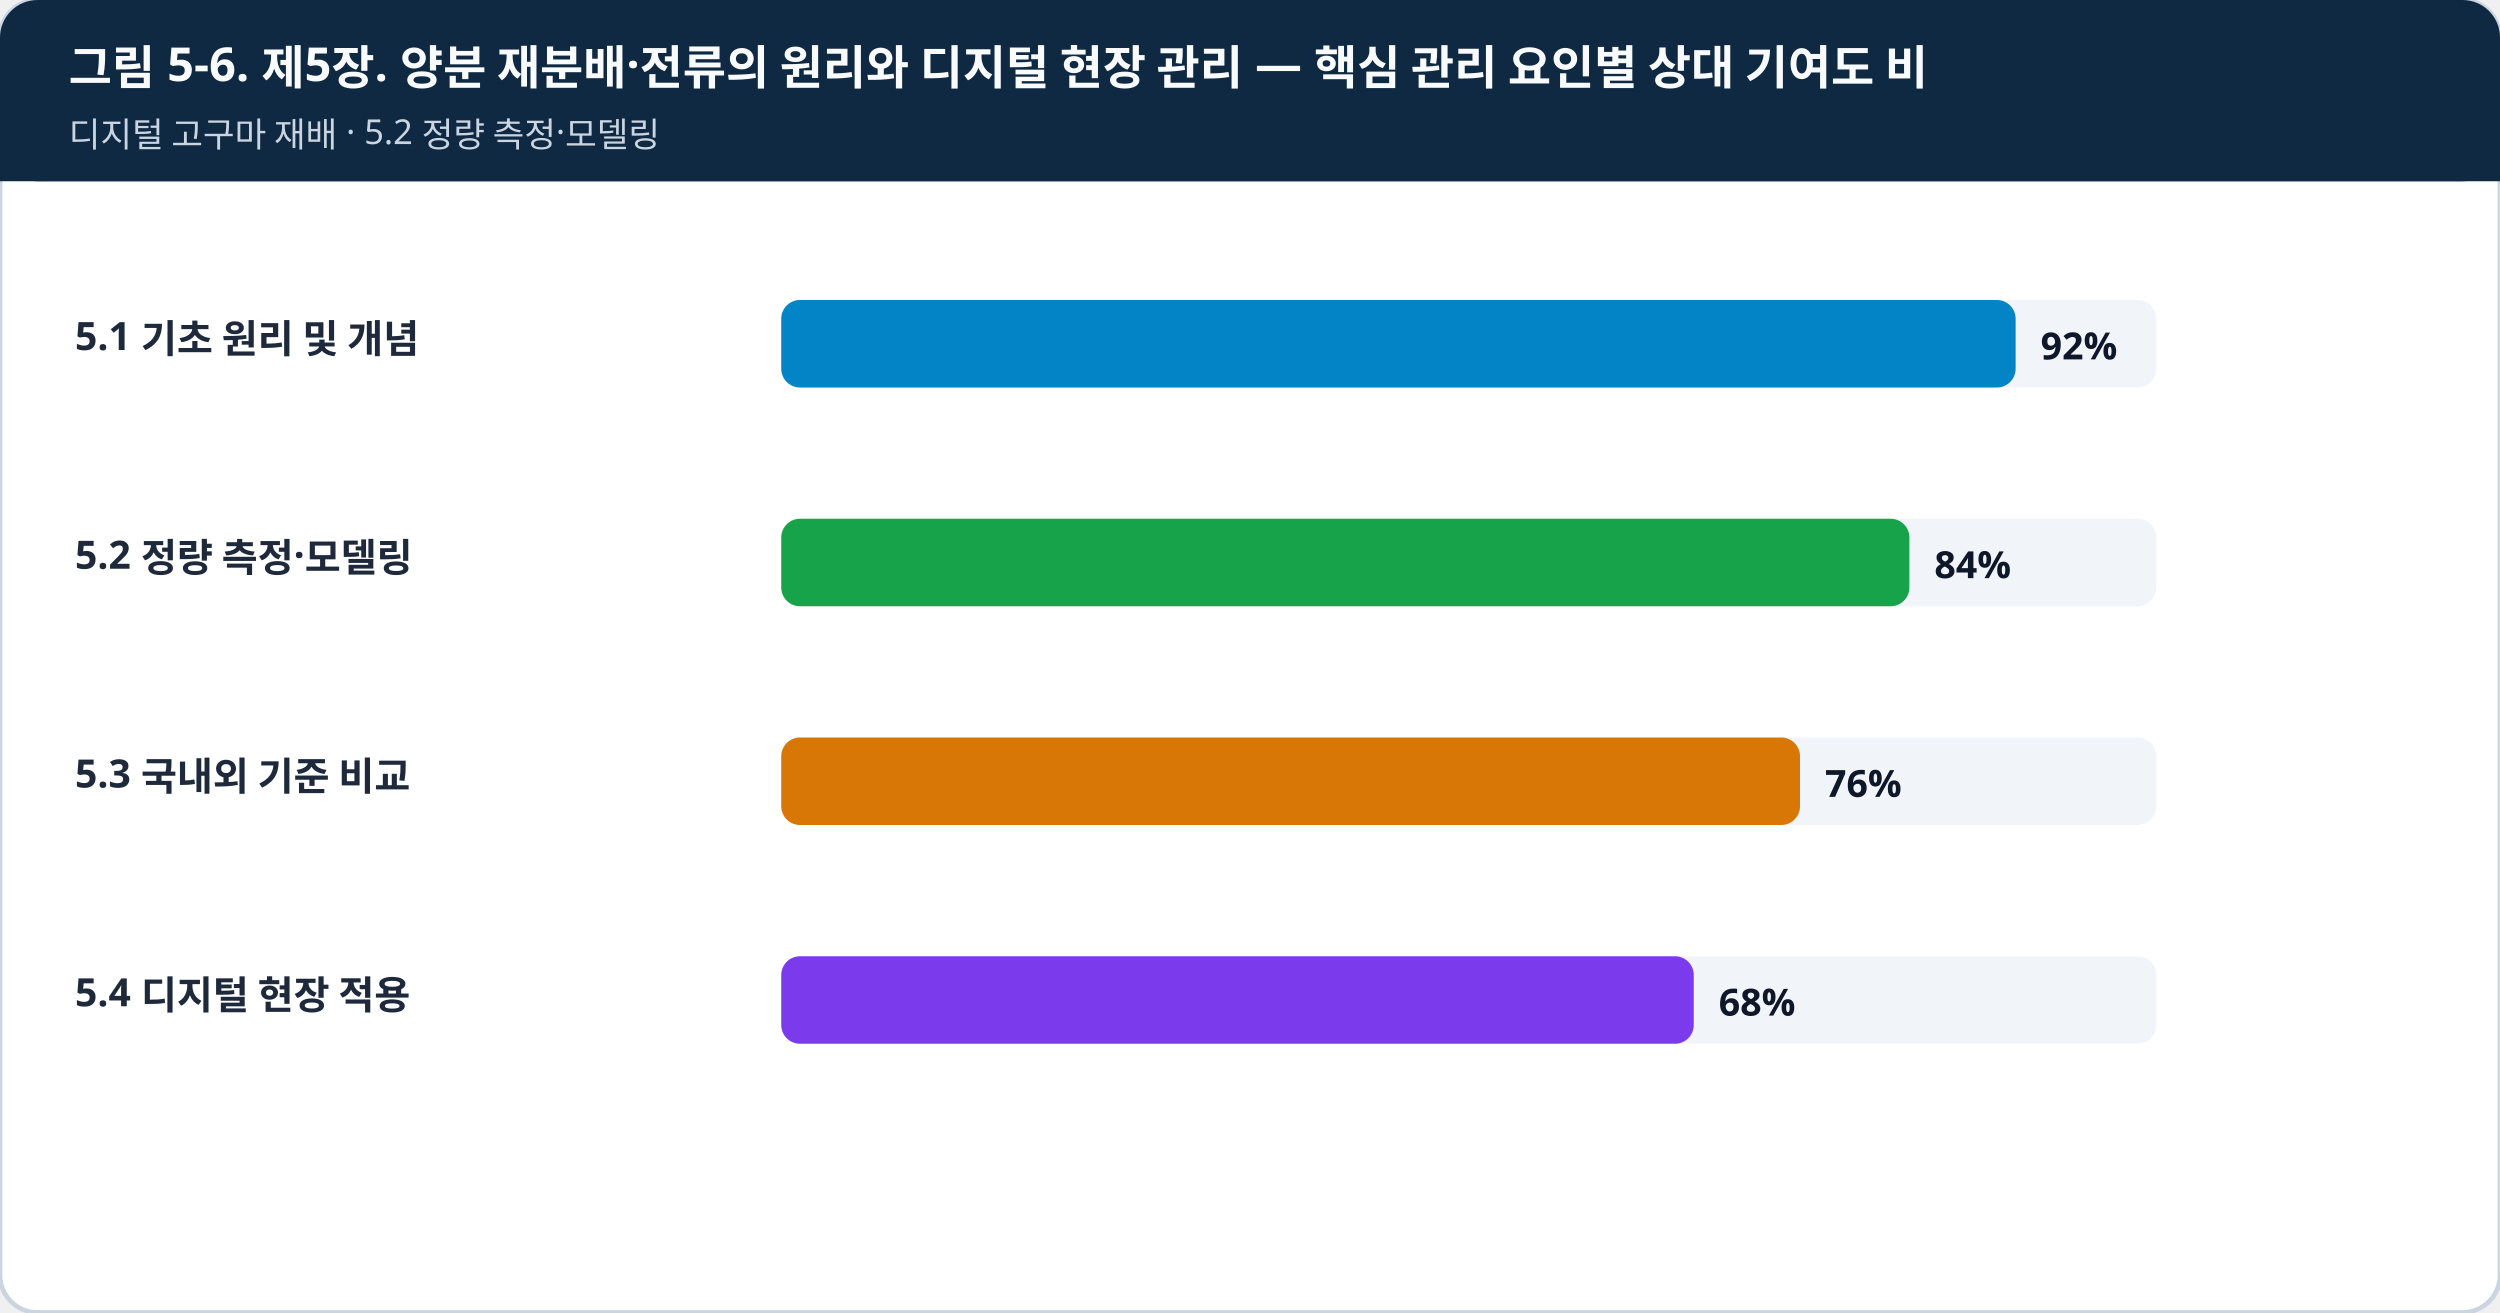
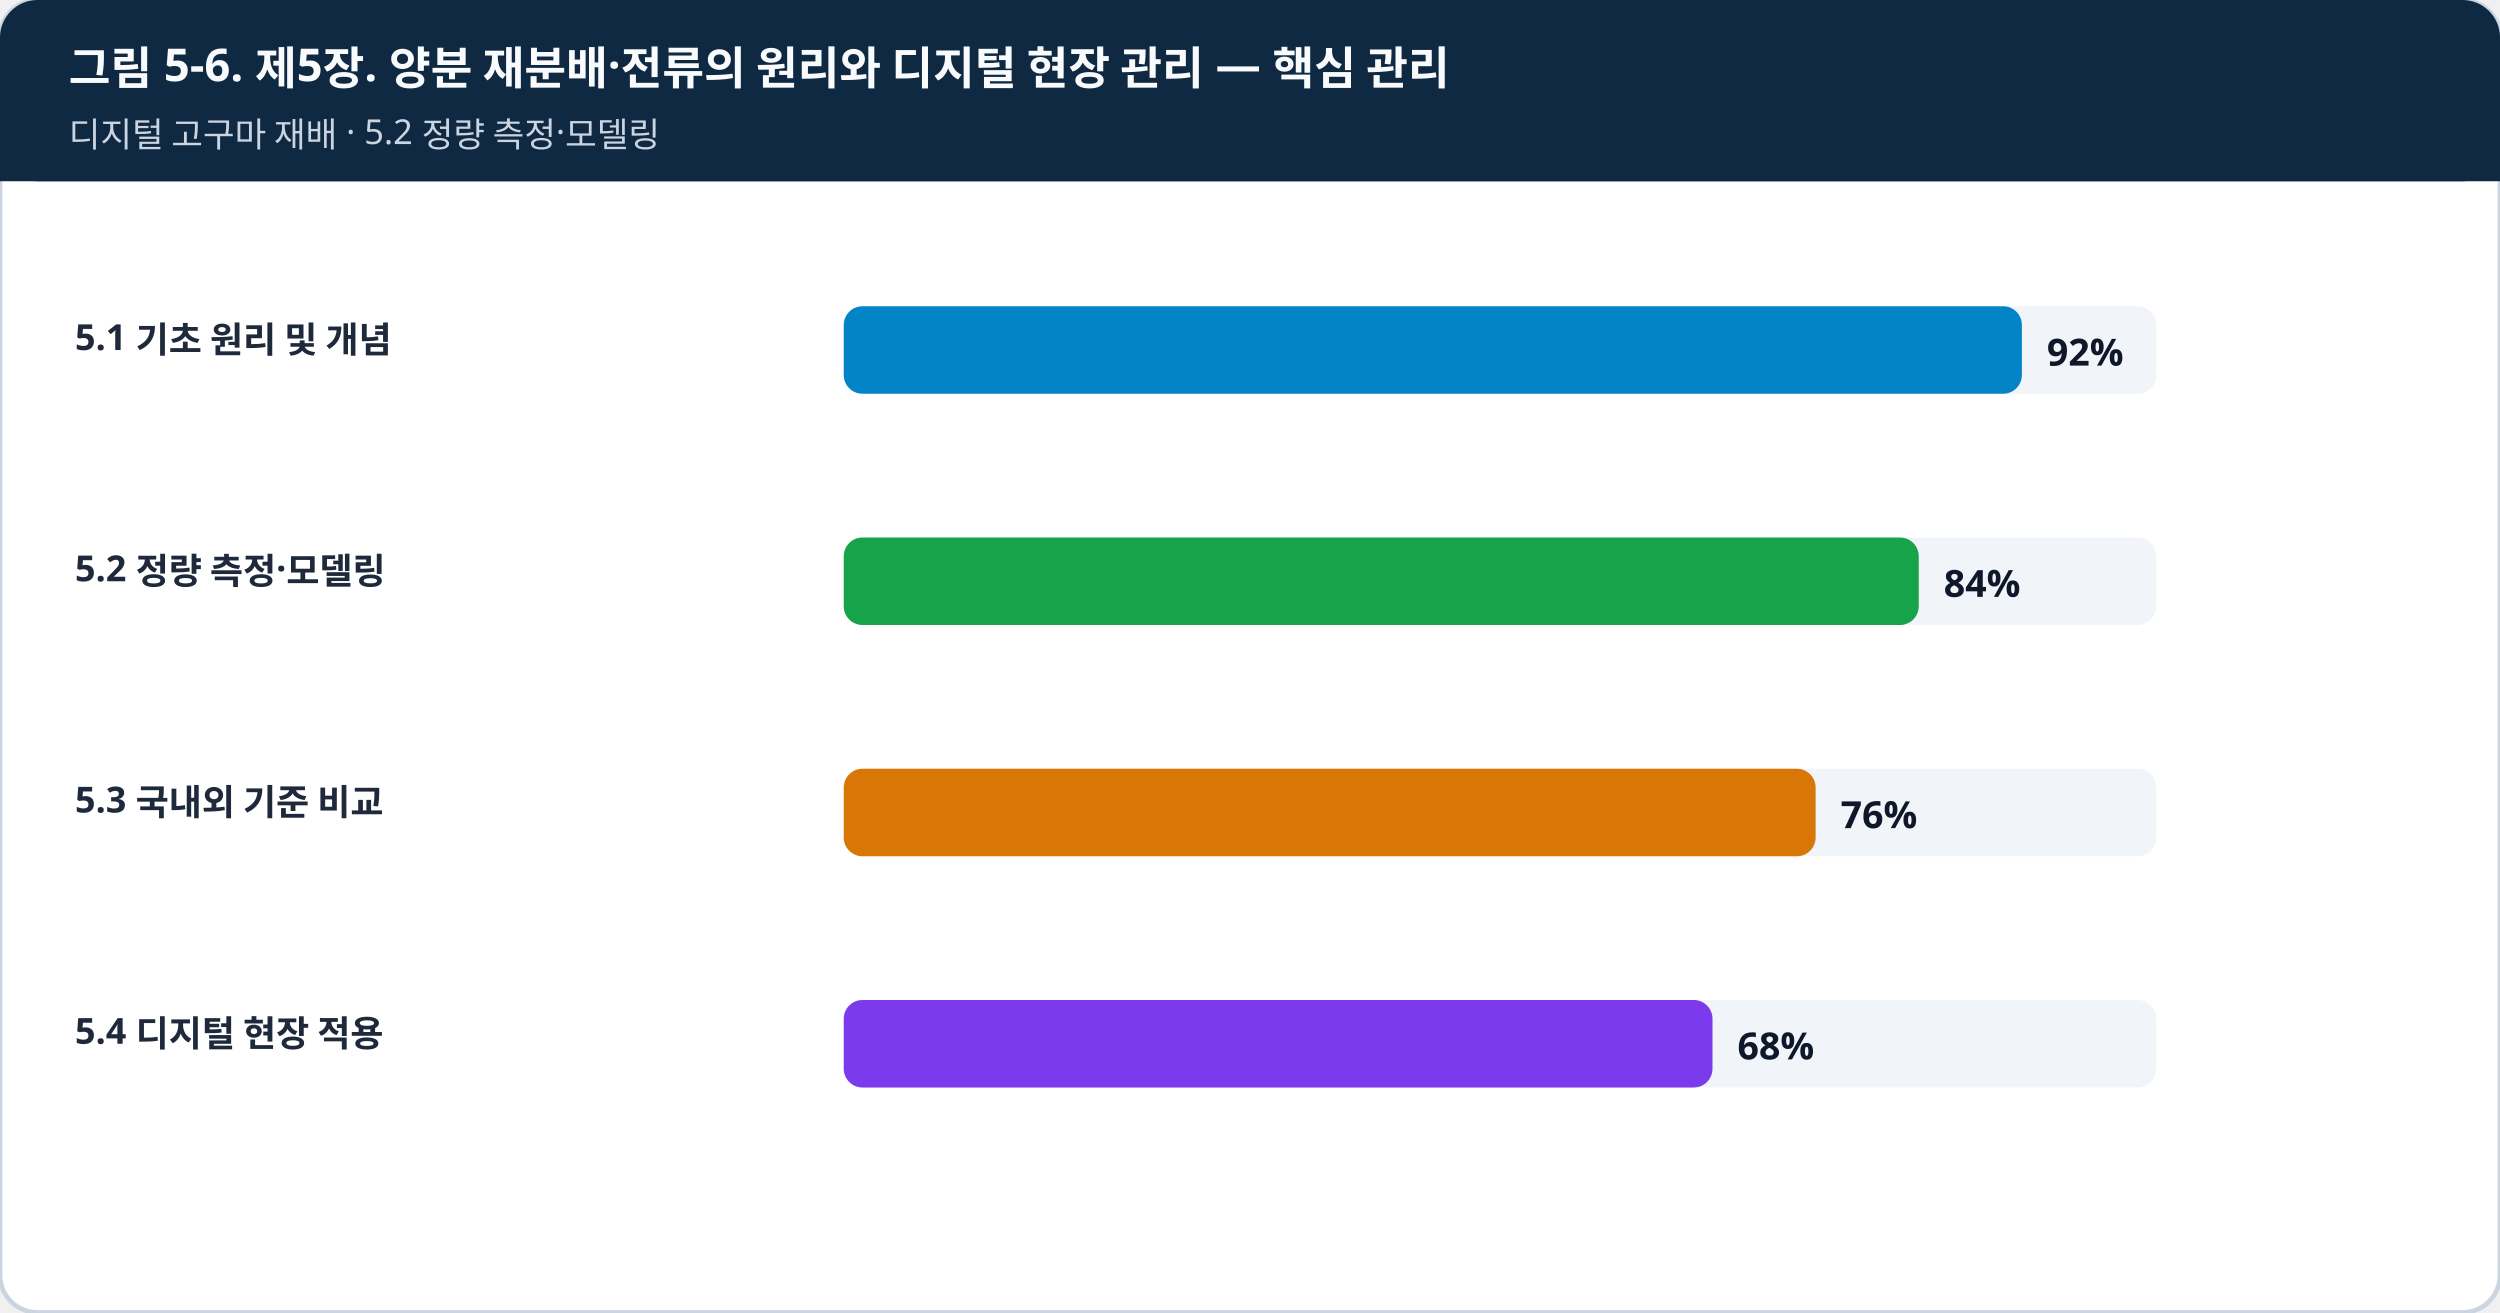
<svg xmlns="http://www.w3.org/2000/svg" viewBox="0 0 800 420" width="800" height="420" style="background:#ffffff;font-family:'Malgun Gothic', 'Apple SD Gothic Neo', 'Noto Sans KR', sans-serif;">
  <rect x="0" y="0" width="800" height="420" rx="12" fill="#ffffff" stroke="#cbd5e1" stroke-width="1.5" />
  <rect x="0" y="0" width="800" height="58" rx="12" fill="#0f2942" />
  <rect x="0" y="42" width="800" height="16" fill="#0f2942" />
-   <text x="22" y="27" font-size="15" font-weight="700" fill="#f8fafc">그림 5-6. 제5장. 양분 재분배·전류의 원리와 디지털 현장 관리 — 핵심 관리 요인별 상대 기여도 비</text>
+   <text x="22" y="27" font-size="14.5" font-weight="700" fill="#f8fafc">그림 5-6. 제5장. 양분 재분배·전류의 원리와 디지털 현장 관리 — 핵심 관리</text>
  <text x="22" y="47" font-size="11" fill="#cbd5e1">디지털 고구마 재배 · 5.2 정량 측정·모델링</text>
-   <text x="24" y="112" font-size="12.5" font-weight="700" fill="#1e293b">5.1 기초 원리 및 개념</text>
-   <rect x="250" y="96" width="440" height="28" rx="6" fill="#f1f5f9" />
-   <rect x="250" y="96" width="395" height="28" rx="6" fill="#0284c7" />
-   <text x="653" y="115" font-size="12" font-weight="700" fill="#0f172a">92%</text>
-   <text x="24" y="182" font-size="12.5" font-weight="700" fill="#1e293b">5.2 정량 측정·모델링</text>
-   <rect x="250" y="166" width="440" height="28" rx="6" fill="#f1f5f9" />
-   <rect x="250" y="166" width="361" height="28" rx="6" fill="#16a34a" />
-   <text x="619" y="185" font-size="12" font-weight="700" fill="#0f172a">84%</text>
-   <text x="24" y="252" font-size="12.5" font-weight="700" fill="#1e293b">5.3 국내외 기준 비교</text>
-   <rect x="250" y="236" width="440" height="28" rx="6" fill="#f1f5f9" />
-   <rect x="250" y="236" width="326" height="28" rx="6" fill="#d97706" />
-   <text x="584" y="255" font-size="12" font-weight="700" fill="#0f172a">76%</text>
-   <text x="24" y="322" font-size="12.5" font-weight="700" fill="#1e293b">5.4 디지털 현장 적용</text>
-   <rect x="250" y="306" width="440" height="28" rx="6" fill="#f1f5f9" />
-   <rect x="250" y="306" width="292" height="28" rx="6" fill="#7c3aed" />
-   <text x="550" y="325" font-size="12" font-weight="700" fill="#0f172a">68%</text>
+   <text text-anchor="start" font-size="11.5" font-weight="700" fill="#1e293b">
+     <tspan x="24" y="112.0">5.1 기초 원리 및 개념</tspan>
+   </text>
+   <rect x="270" y="98" width="420" height="28" rx="6" fill="#f1f5f9" />
+   <rect x="270" y="98" width="377" height="28" rx="6" fill="#0284c7" />
+   <text x="655" y="117" font-size="12" font-weight="700" fill="#0f172a">92%</text>
+   <text text-anchor="start" font-size="11.5" font-weight="700" fill="#1e293b">
+     <tspan x="24" y="186.0">5.2 정량 측정·모델링</tspan>
+   </text>
+   <rect x="270" y="172" width="420" height="28" rx="6" fill="#f1f5f9" />
+   <rect x="270" y="172" width="344" height="28" rx="6" fill="#16a34a" />
+   <text x="622" y="191" font-size="12" font-weight="700" fill="#0f172a">84%</text>
+   <text text-anchor="start" font-size="11.5" font-weight="700" fill="#1e293b">
+     <tspan x="24" y="260.0">5.3 국내외 기준 비교</tspan>
+   </text>
+   <rect x="270" y="246" width="420" height="28" rx="6" fill="#f1f5f9" />
+   <rect x="270" y="246" width="311" height="28" rx="6" fill="#d97706" />
+   <text x="589" y="265" font-size="12" font-weight="700" fill="#0f172a">76%</text>
+   <text text-anchor="start" font-size="11.5" font-weight="700" fill="#1e293b">
+     <tspan x="24" y="334.0">5.4 디지털 현장 적용</tspan>
+   </text>
+   <rect x="270" y="320" width="420" height="28" rx="6" fill="#f1f5f9" />
+   <rect x="270" y="320" width="278" height="28" rx="6" fill="#7c3aed" />
+   <text x="556" y="339" font-size="12" font-weight="700" fill="#0f172a">68%</text>
</svg>
